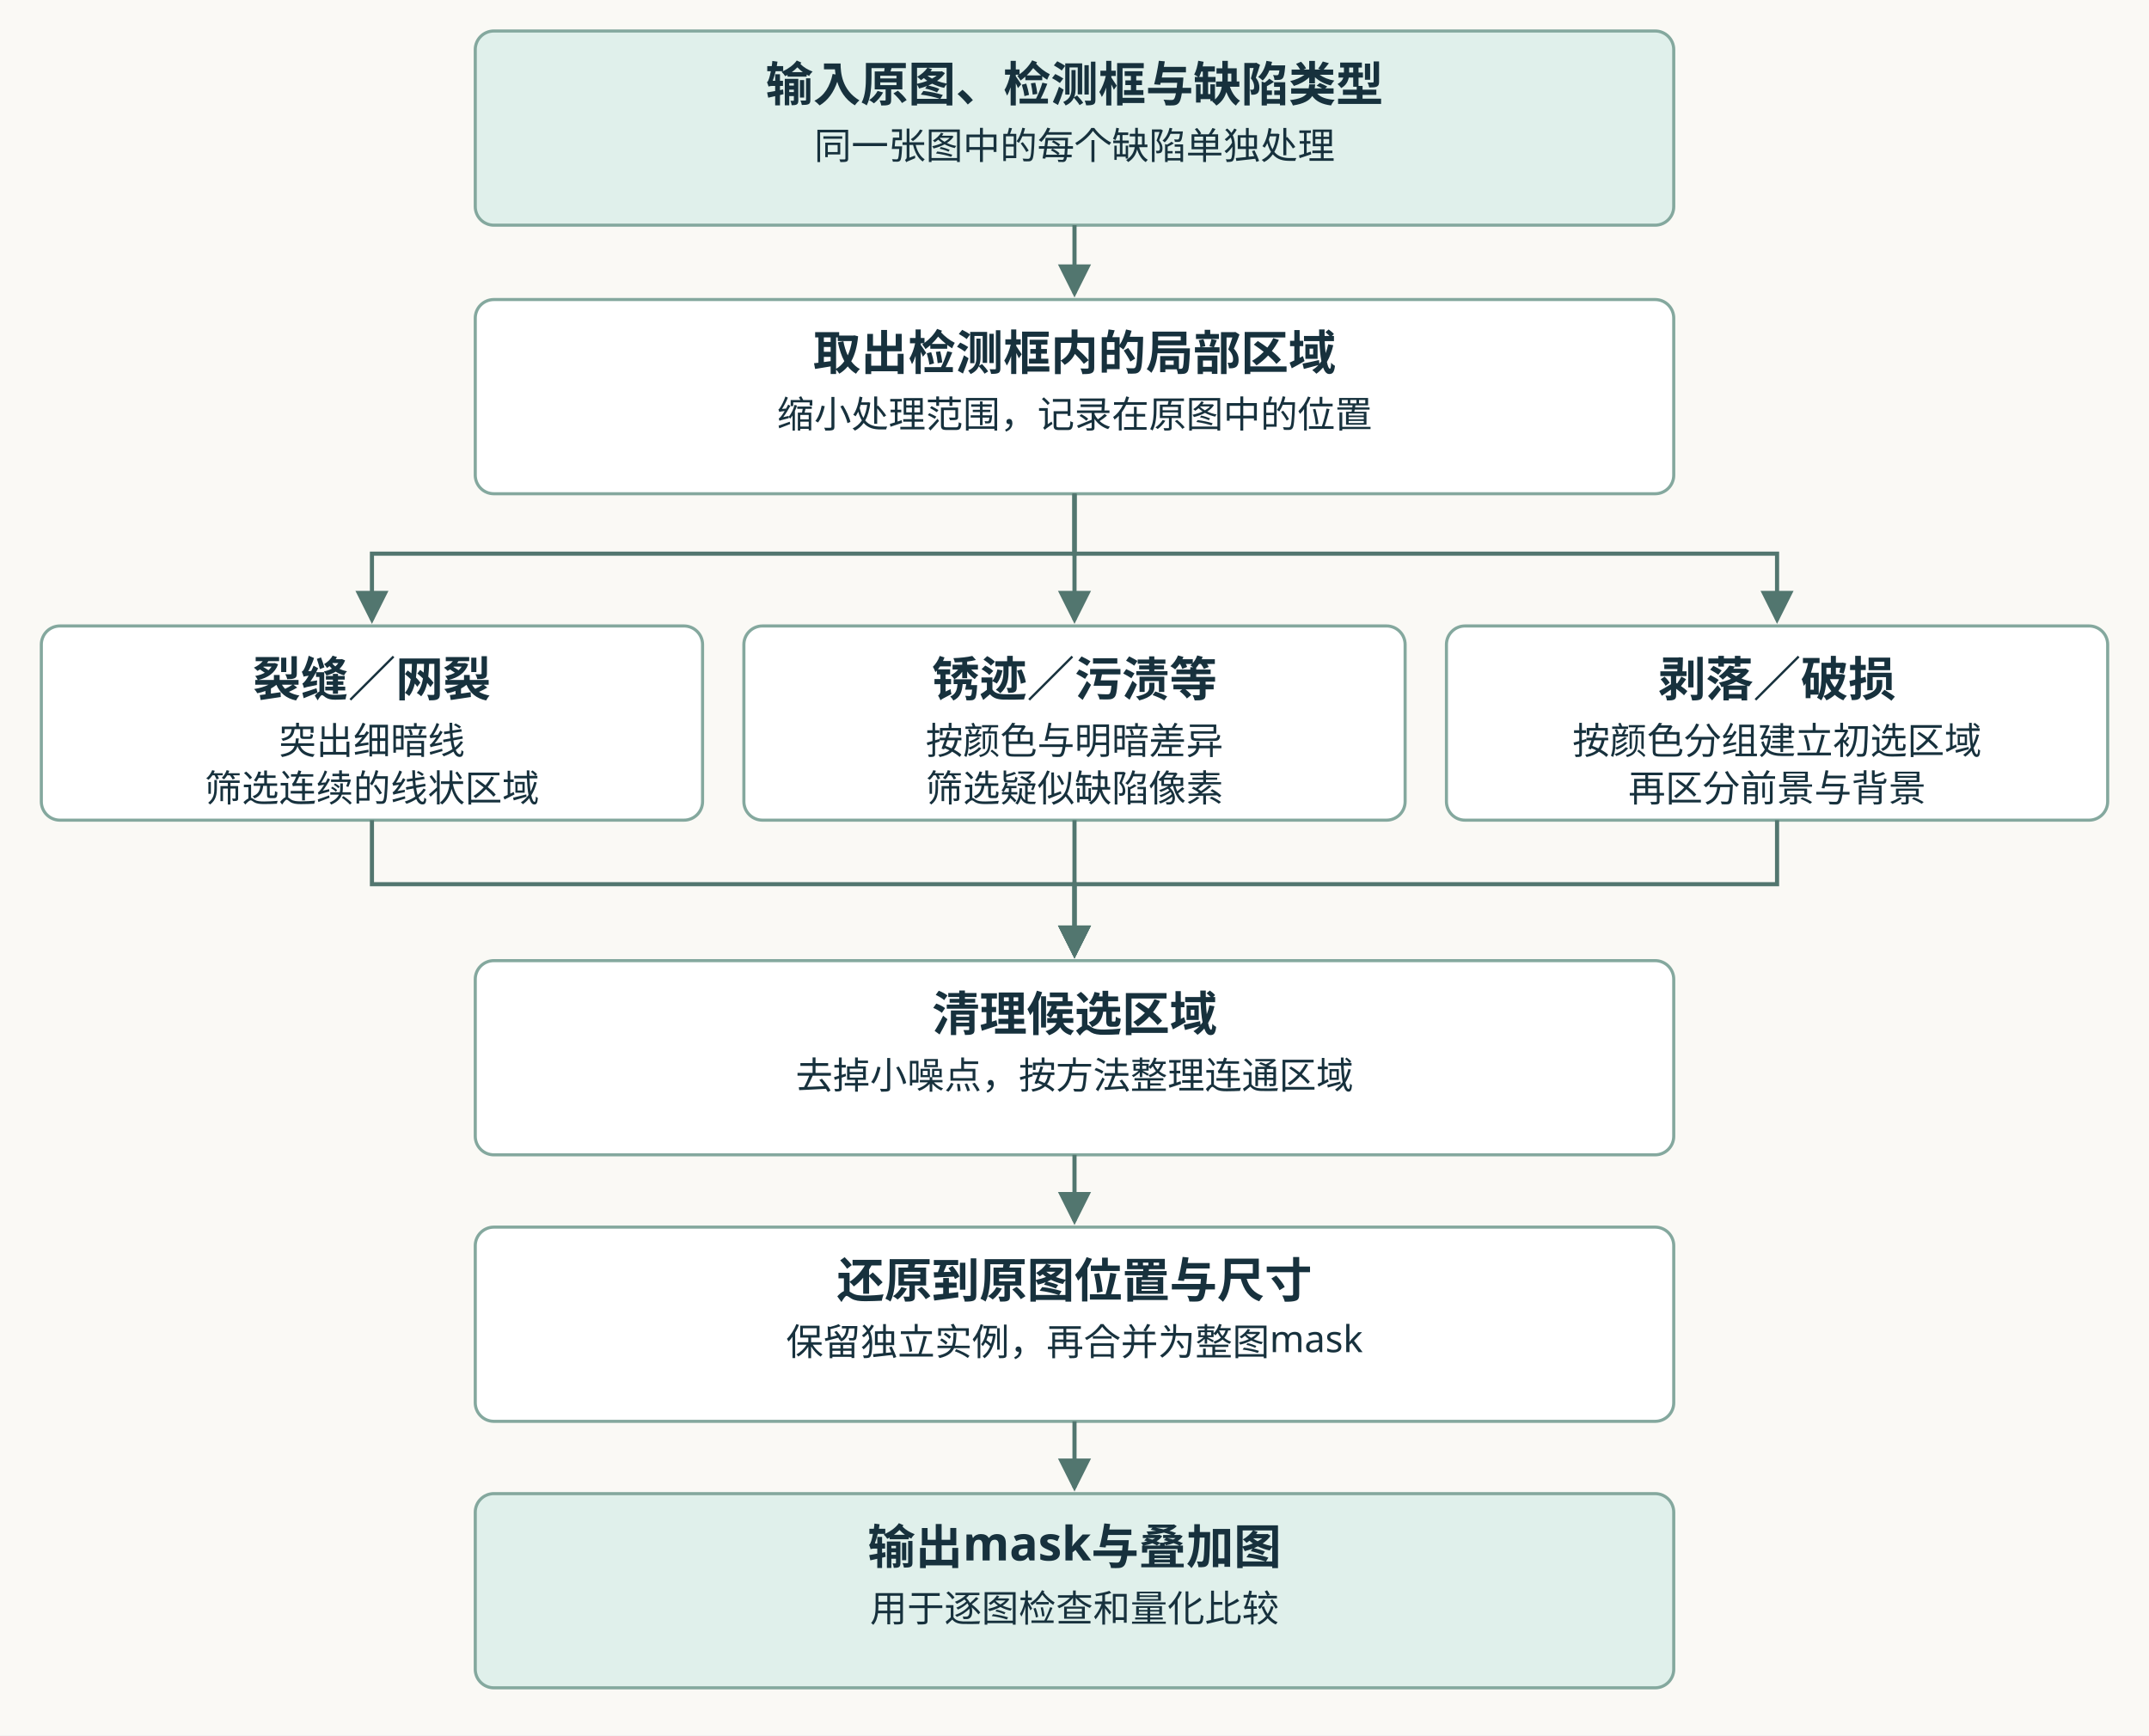
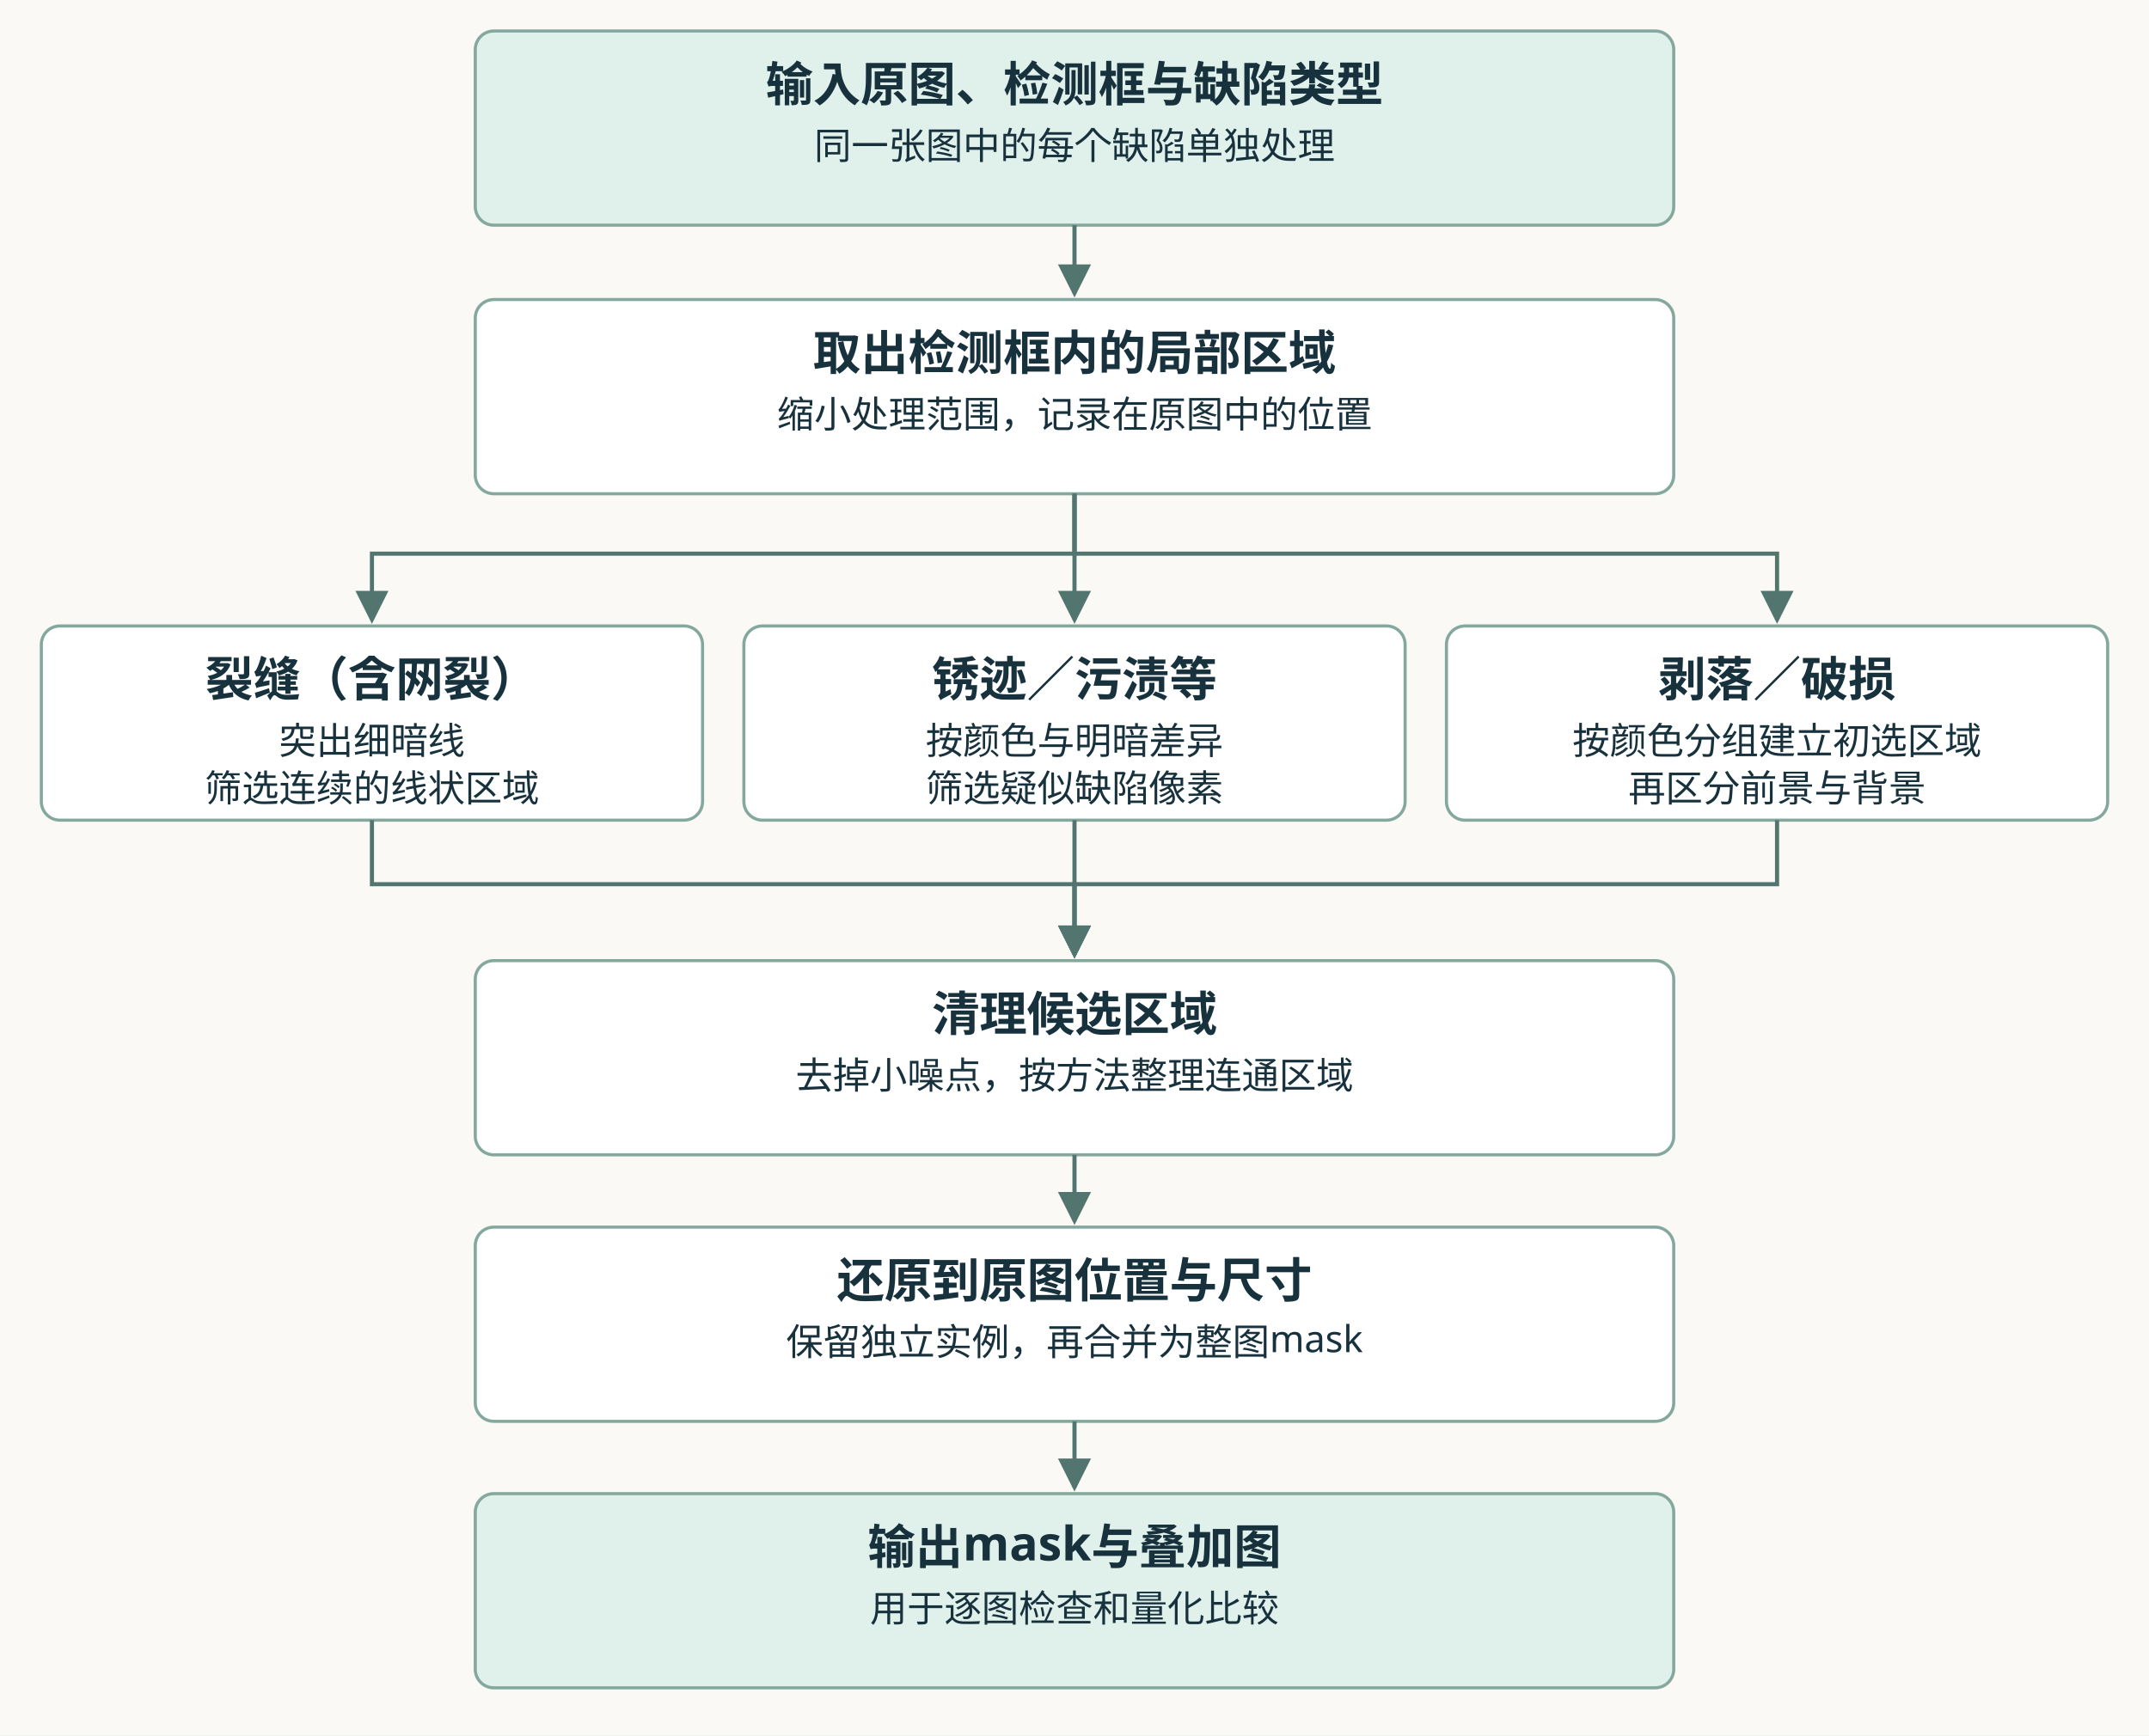
<svg xmlns="http://www.w3.org/2000/svg" width="1040" height="840" viewBox="0 0 1040 840">
  <defs>
    <marker id="a" markerWidth="8" markerHeight="8" refX="7" refY="4" orient="auto">
      <path d="M0,0 L8,4 L0,8" fill="#52766f" />
    </marker>
  </defs>
  <rect width="1040" height="840" fill="#faf9f5" />
  <rect x="230" y="15" width="580" height="94" rx="9" fill="#e0f0eb" stroke="#84a89e" stroke-width="1.5" />
  <text x="520.0" y="49" text-anchor="middle" font-family="Microsoft YaHei,sans-serif" font-size="23" font-weight="600" fill="#17313d">输入原图、检测框与缺陷类型</text>
  <text x="520.0" y="77" text-anchor="middle" font-family="Microsoft YaHei,sans-serif" font-size="18" font-weight="400" fill="#17313d">同一张图中的每个缺陷单独处理</text>
  <path d="M520 109 V142" fill="none" stroke="#52766f" stroke-width="2" marker-end="url(#a)" />
  <rect x="230" y="145" width="580" height="94" rx="9" fill="#fff" stroke="#84a89e" stroke-width="1.5" />
  <text x="520.0" y="179" text-anchor="middle" font-family="Microsoft YaHei,sans-serif" font-size="23" font-weight="600" fill="#17313d">取出检测框内的局部区域</text>
  <text x="520.0" y="207" text-anchor="middle" font-family="Microsoft YaHei,sans-serif" font-size="18" font-weight="400" fill="#17313d">缩小处理范围，记录在原图中的位置</text>
  <path d="M520 239 V268 H180 V300" fill="none" stroke="#52766f" stroke-width="2" marker-end="url(#a)" />
  <path d="M520 239 V268 H520 V300" fill="none" stroke="#52766f" stroke-width="2" marker-end="url(#a)" />
  <path d="M520 239 V268 H860 V300" fill="none" stroke="#52766f" stroke-width="2" marker-end="url(#a)" />
  <rect x="20" y="303" width="320" height="94" rx="9" fill="#fff" stroke="#84a89e" stroke-width="1.5" />
-   <text x="180.0" y="337" text-anchor="middle" font-family="Microsoft YaHei,sans-serif" font-size="23" font-weight="600" fill="#17313d">裂缝／网裂</text>
+   <text x="180.0" y="337" text-anchor="middle" font-family="Microsoft YaHei,sans-serif" font-size="23" font-weight="600" fill="#17313d">裂缝（含网裂）</text>
  <text x="180.0" y="365" text-anchor="middle" font-family="Microsoft YaHei,sans-serif" font-size="18" font-weight="400" fill="#17313d">突出细暗线</text>
  <text x="180.0" y="388" text-anchor="middle" font-family="Microsoft YaHei,sans-serif" font-size="18" font-weight="400" fill="#17313d">筛选连续的线状区域</text>
  <rect x="360" y="303" width="320" height="94" rx="9" fill="#fff" stroke="#84a89e" stroke-width="1.5" />
  <text x="520.0" y="337" text-anchor="middle" font-family="Microsoft YaHei,sans-serif" font-size="23" font-weight="600" fill="#17313d">锈迹／污渍等</text>
  <text x="520.0" y="365" text-anchor="middle" font-family="Microsoft YaHei,sans-serif" font-size="18" font-weight="400" fill="#17313d">按颜色与明暗差异</text>
  <text x="520.0" y="388" text-anchor="middle" font-family="Microsoft YaHei,sans-serif" font-size="18" font-weight="400" fill="#17313d">筛选疑似缺陷像素</text>
  <rect x="700" y="303" width="320" height="94" rx="9" fill="#fff" stroke="#84a89e" stroke-width="1.5" />
  <text x="860.0" y="337" text-anchor="middle" font-family="Microsoft YaHei,sans-serif" font-size="23" font-weight="600" fill="#17313d">剥落／破损</text>
  <text x="860.0" y="365" text-anchor="middle" font-family="Microsoft YaHei,sans-serif" font-size="18" font-weight="400" fill="#17313d">按颜色分组建立初选区域</text>
  <text x="860.0" y="388" text-anchor="middle" font-family="Microsoft YaHei,sans-serif" font-size="18" font-weight="400" fill="#17313d">再区分前景与背景</text>
  <path d="M180 397 V428 H520 V462" fill="none" stroke="#52766f" stroke-width="2" marker-end="url(#a)" />
  <path d="M520 397 V428 H520 V462" fill="none" stroke="#52766f" stroke-width="2" marker-end="url(#a)" />
  <path d="M860 397 V428 H520 V462" fill="none" stroke="#52766f" stroke-width="2" marker-end="url(#a)" />
  <rect x="230" y="465" width="580" height="94" rx="9" fill="#fff" stroke="#84a89e" stroke-width="1.5" />
  <text x="520.0" y="499" text-anchor="middle" font-family="Microsoft YaHei,sans-serif" font-size="23" font-weight="600" fill="#17313d">清理候选区域</text>
  <text x="520.0" y="527" text-anchor="middle" font-family="Microsoft YaHei,sans-serif" font-size="18" font-weight="400" fill="#17313d">去掉小噪点，按方法整理连通区域</text>
  <path d="M520 559 V591" fill="none" stroke="#52766f" stroke-width="2" marker-end="url(#a)" />
  <rect x="230" y="594" width="580" height="94" rx="9" fill="#fff" stroke="#84a89e" stroke-width="1.5" />
  <text x="520.0" y="628" text-anchor="middle" font-family="Microsoft YaHei,sans-serif" font-size="23" font-weight="600" fill="#17313d">还原到原图位置与尺寸</text>
  <text x="520.0" y="656" text-anchor="middle" font-family="Microsoft YaHei,sans-serif" font-size="18" font-weight="400" fill="#17313d">保留独立实例，再合并为整图mask</text>
  <path d="M520 688 V720" fill="none" stroke="#52766f" stroke-width="2" marker-end="url(#a)" />
  <rect x="230" y="723" width="580" height="94" rx="9" fill="#e0f0eb" stroke="#84a89e" stroke-width="1.5" />
  <text x="520.0" y="757" text-anchor="middle" font-family="Microsoft YaHei,sans-serif" font-size="23" font-weight="600" fill="#17313d">输出mask与叠加图</text>
  <text x="520.0" y="785" text-anchor="middle" font-family="Microsoft YaHei,sans-serif" font-size="18" font-weight="400" fill="#17313d">用于逐图检查和量化比较</text>
</svg>
